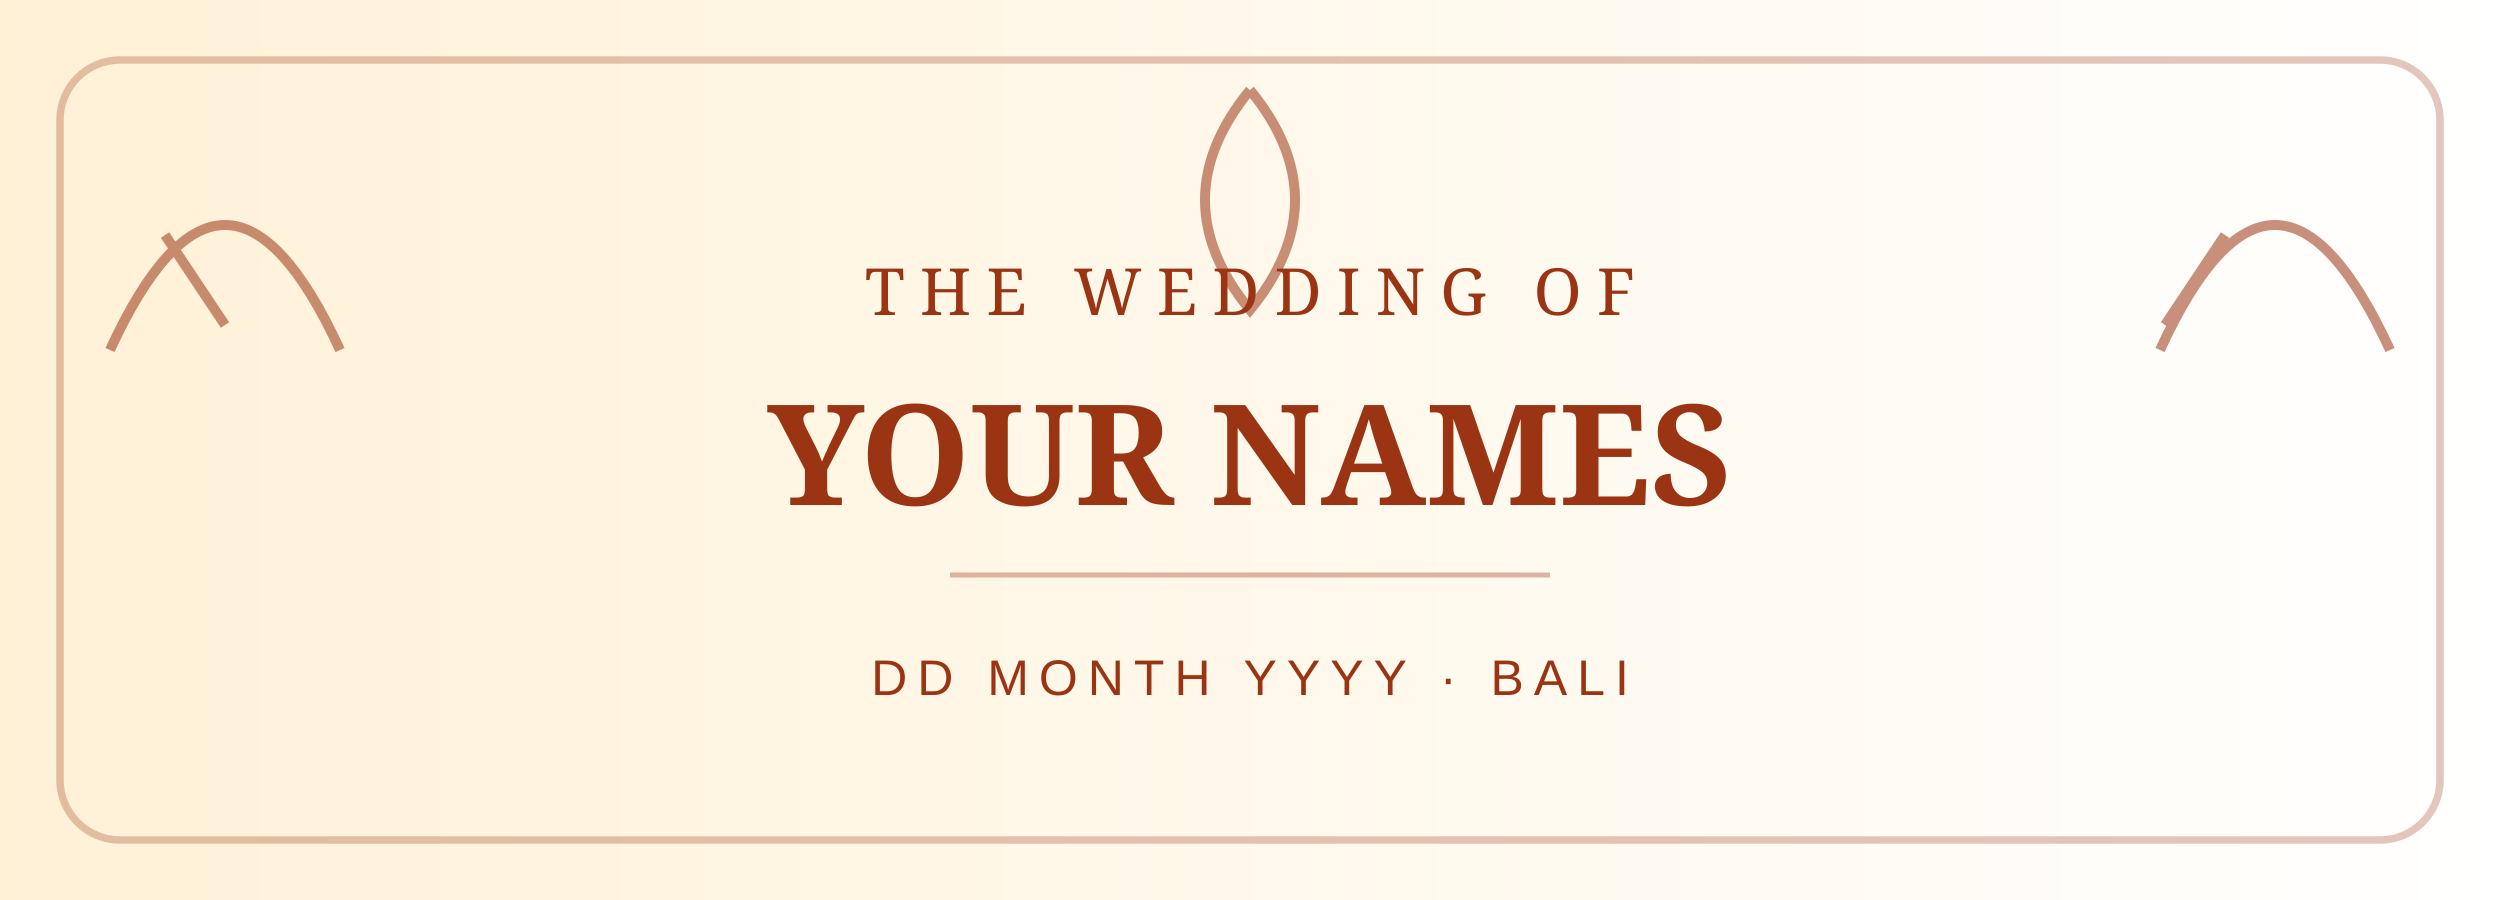
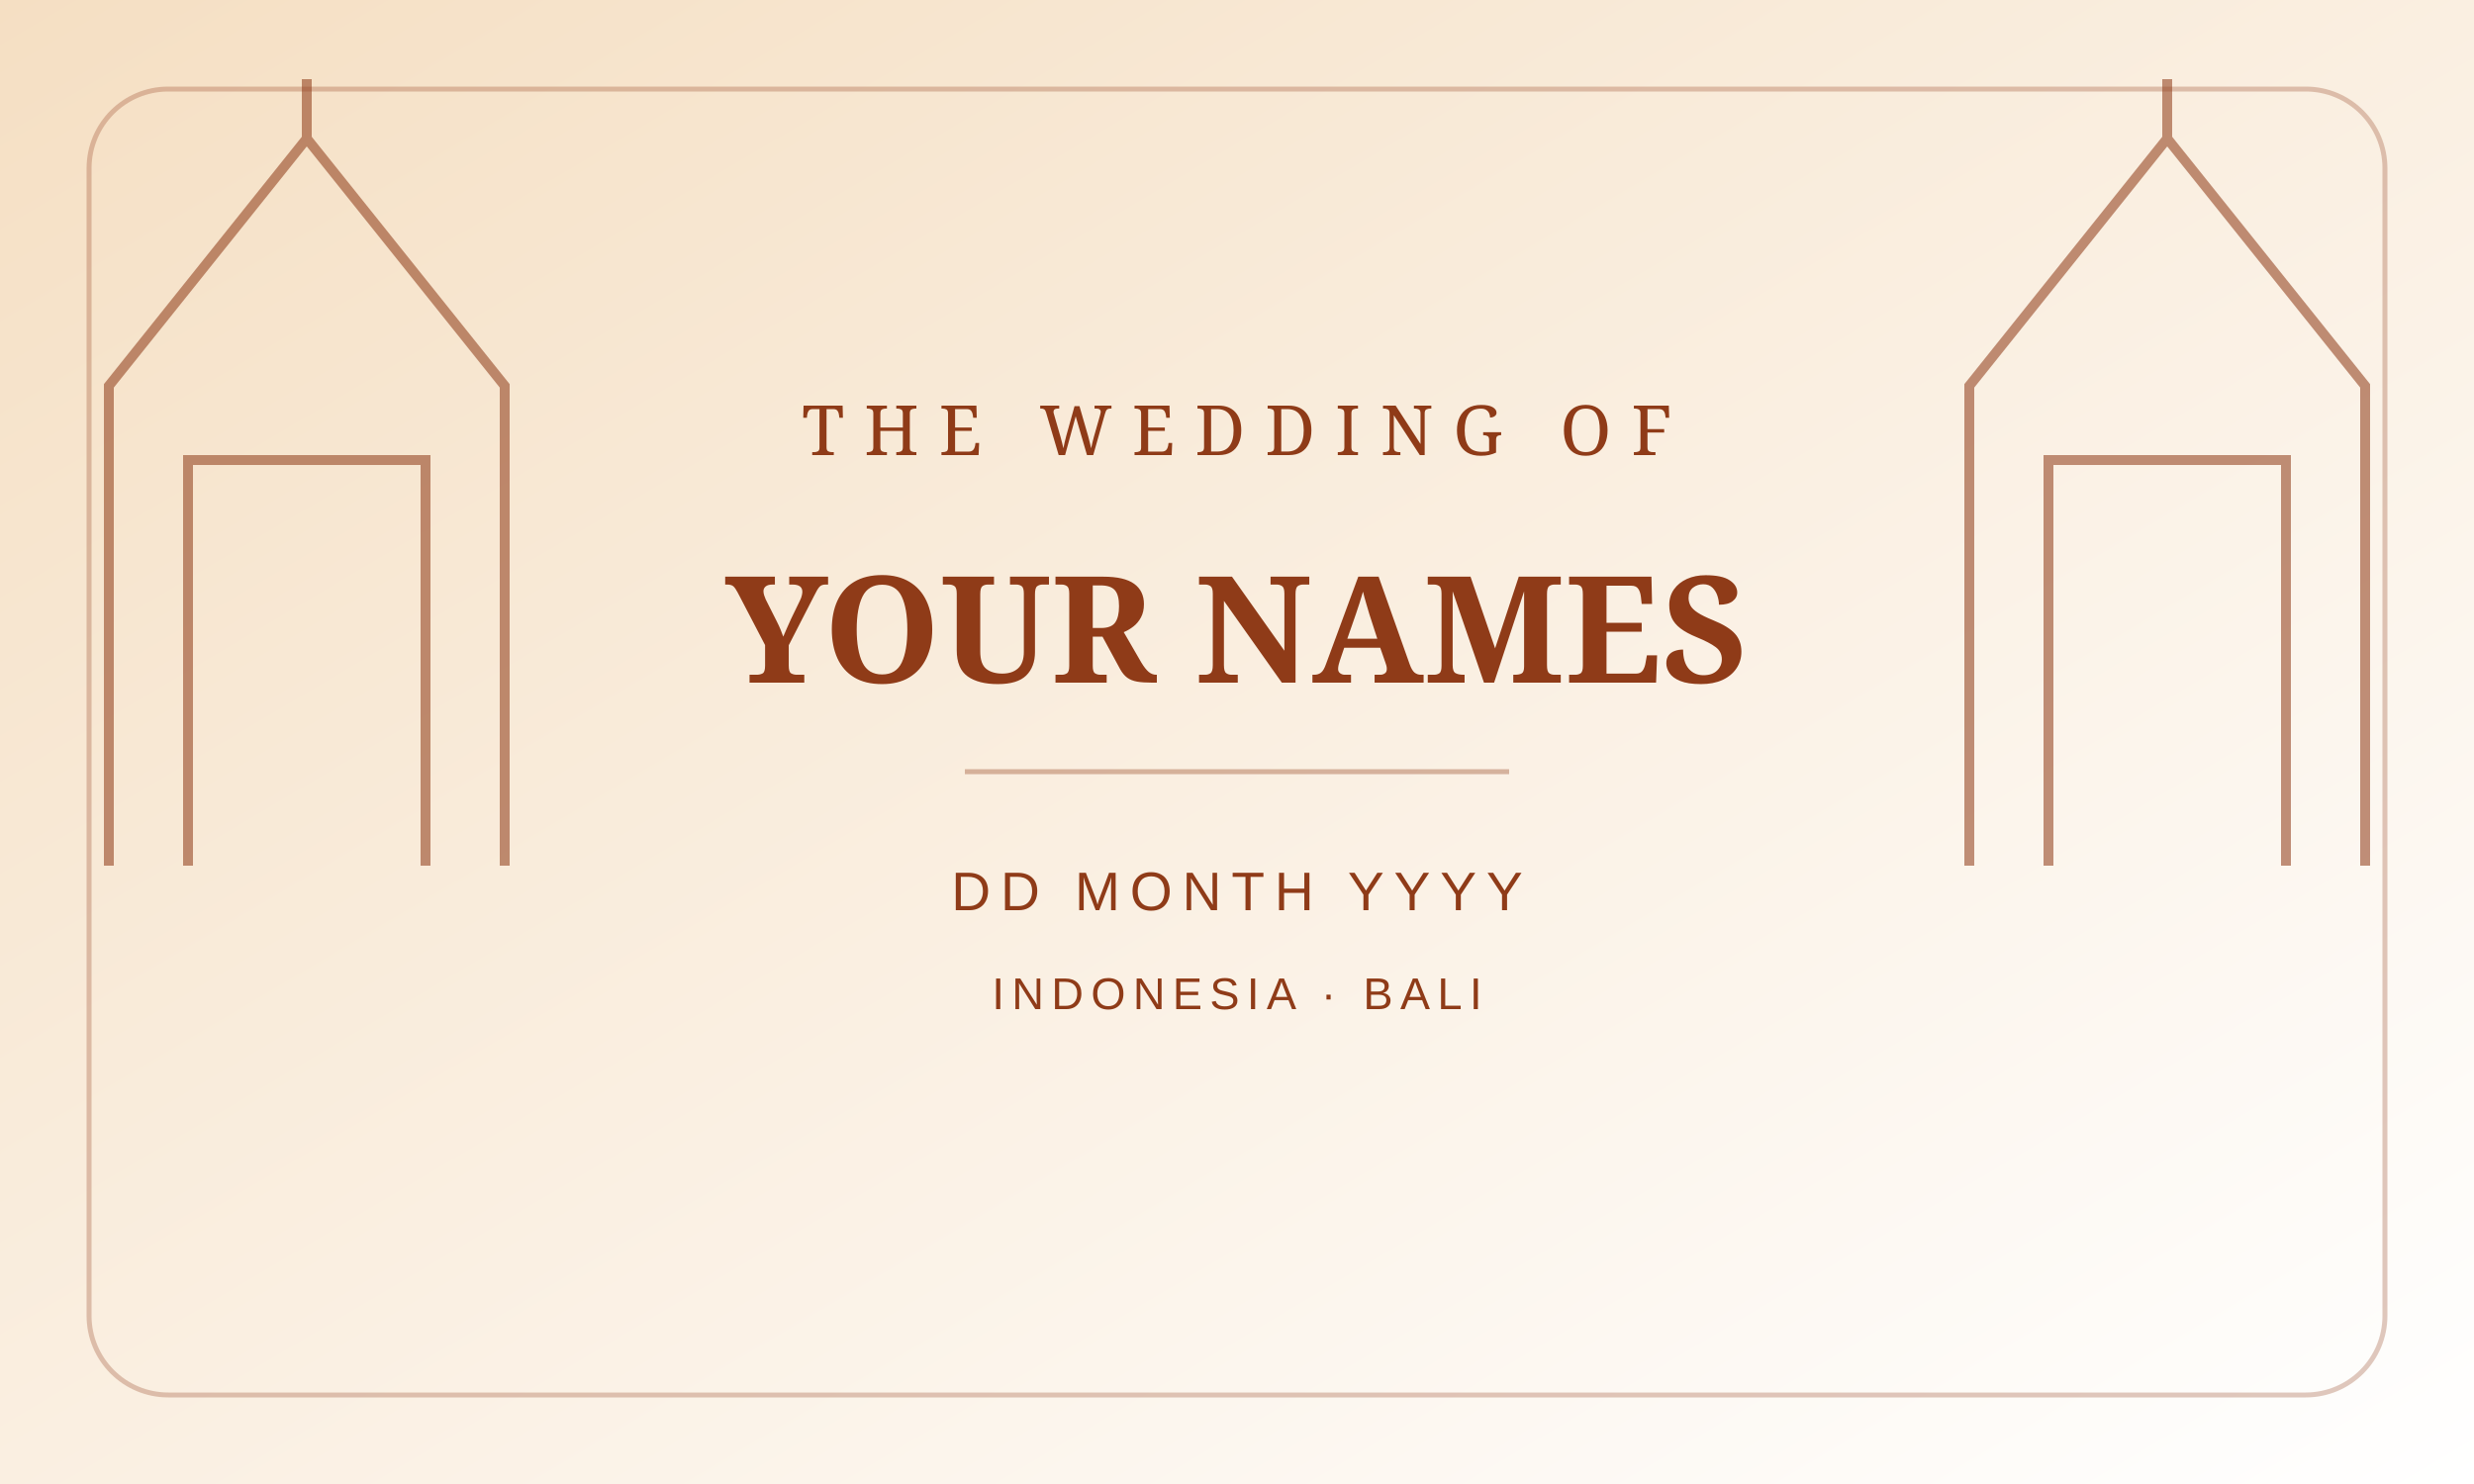
- <svg xmlns="http://www.w3.org/2000/svg" viewBox="0 0 500 180" role="img" aria-label="Bali Ayu wedding invitation visual">
+ <svg xmlns="http://www.w3.org/2000/svg" viewBox="0 0 500 300">
  <defs>
-     <linearGradient id="g" x1="0" x2="1">
-       <stop stop-color="#fff1d6" />
+     <linearGradient id="bg" x1="0" y1="0" x2="1" y2="1">
+       <stop stop-color="#f5dfc3" />
      <stop offset="1" stop-color="#ffffff" />
    </linearGradient>
+     <filter id="shadow">
+       <feDropShadow dx="0" dy="5" stdDeviation="6" flood-opacity=".12" />
+     </filter>
  </defs>
-   <rect width="500" height="180" fill="url(#g)" />
-   <g fill="none" stroke="#9a3412" stroke-width="2" opacity=".55">
-     <path d="M22 70Q45 20 68 70M432 70Q455 20 478 70" />
-     <path d="M45 65l-12-18m400 18l12-18M250 18q-18 22 0 44q18-22 0-44" />
+   <rect width="500" height="300" fill="url(#bg)" />
+   <g fill="none" stroke="#8f3b18" opacity=".56" stroke-width="2">
+     <path d="M22 175V78l40-50 40 50v97M398 175V78l40-50 40 50v97" />
+     <path d="M38 175V93h48v82M414 175V93h48v82" />
+     <path d="M62 28v-12M438 28v-12" />
  </g>
-   <rect x="12" y="12" width="476" height="156" rx="12" fill="none" stroke="#9a3412" stroke-width="1.5" opacity=".28" />
-   <text x="250" y="63" text-anchor="middle" font-family="Georgia,serif" font-size="13" fill="#9a3412" letter-spacing="3">THE WEDDING OF</text>
-   <text x="250" y="101" text-anchor="middle" font-family="Georgia,serif" font-size="28" font-weight="700" fill="#9a3412">YOUR NAMES</text>
-   <line x1="190" y1="115" x2="310" y2="115" stroke="#9a3412" opacity=".35" />
-   <text x="250" y="139" text-anchor="middle" font-family="Arial,sans-serif" font-size="10" fill="#9a3412" letter-spacing="2">DD MONTH YYYY · BALI</text>
+   <rect x="18" y="18" width="464" height="264" rx="16" fill="none" stroke="#8f3b18" opacity=".28" />
+   <g text-anchor="middle" fill="#8f3b18">
+     <text x="250" y="92" font-family="Georgia,serif" font-size="14" letter-spacing="4">THE WEDDING OF</text>
+     <text x="250" y="138" font-family="Georgia,serif" font-size="30" font-weight="700">YOUR NAMES</text>
+     <line x1="195" y1="156" x2="305" y2="156" stroke="#8f3b18" opacity=".35" />
+     <text x="250" y="184" font-family="Arial,sans-serif" font-size="11" letter-spacing="2">DD MONTH YYYY</text>
+     <text x="250" y="204" font-family="Arial,sans-serif" font-size="9" letter-spacing="1.5">INDONESIA · BALI</text>
+   </g>
</svg>
